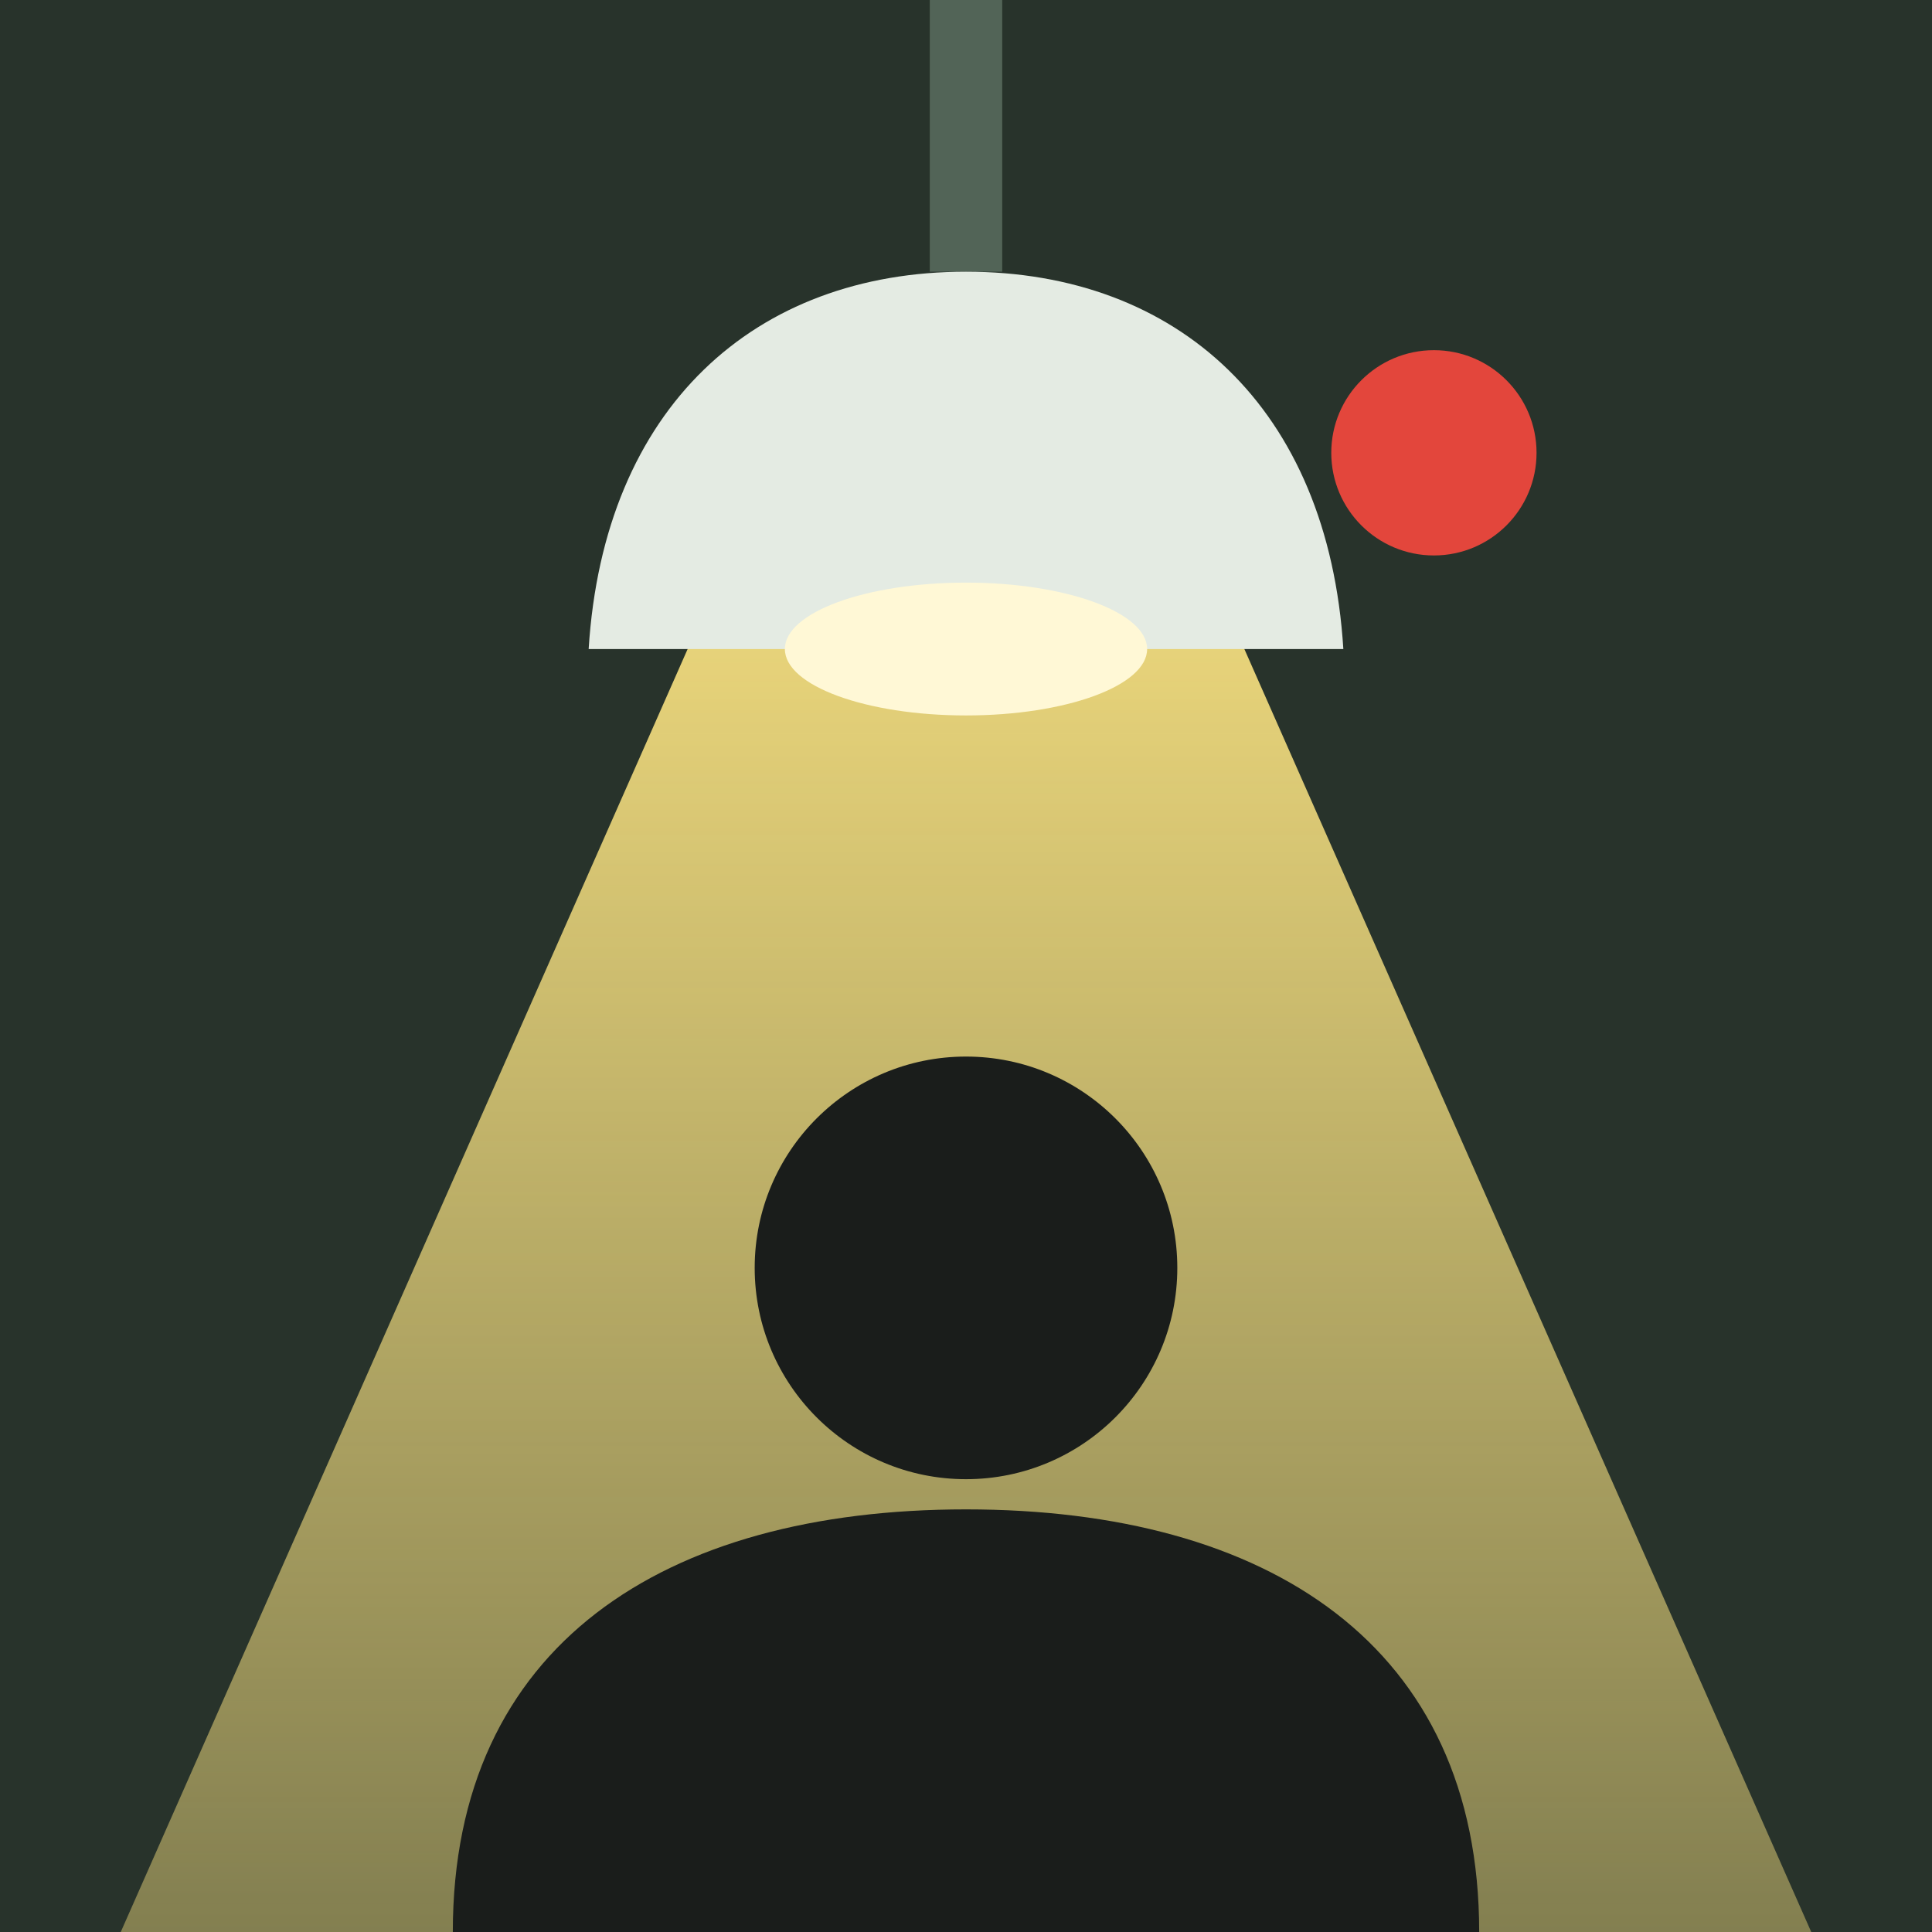
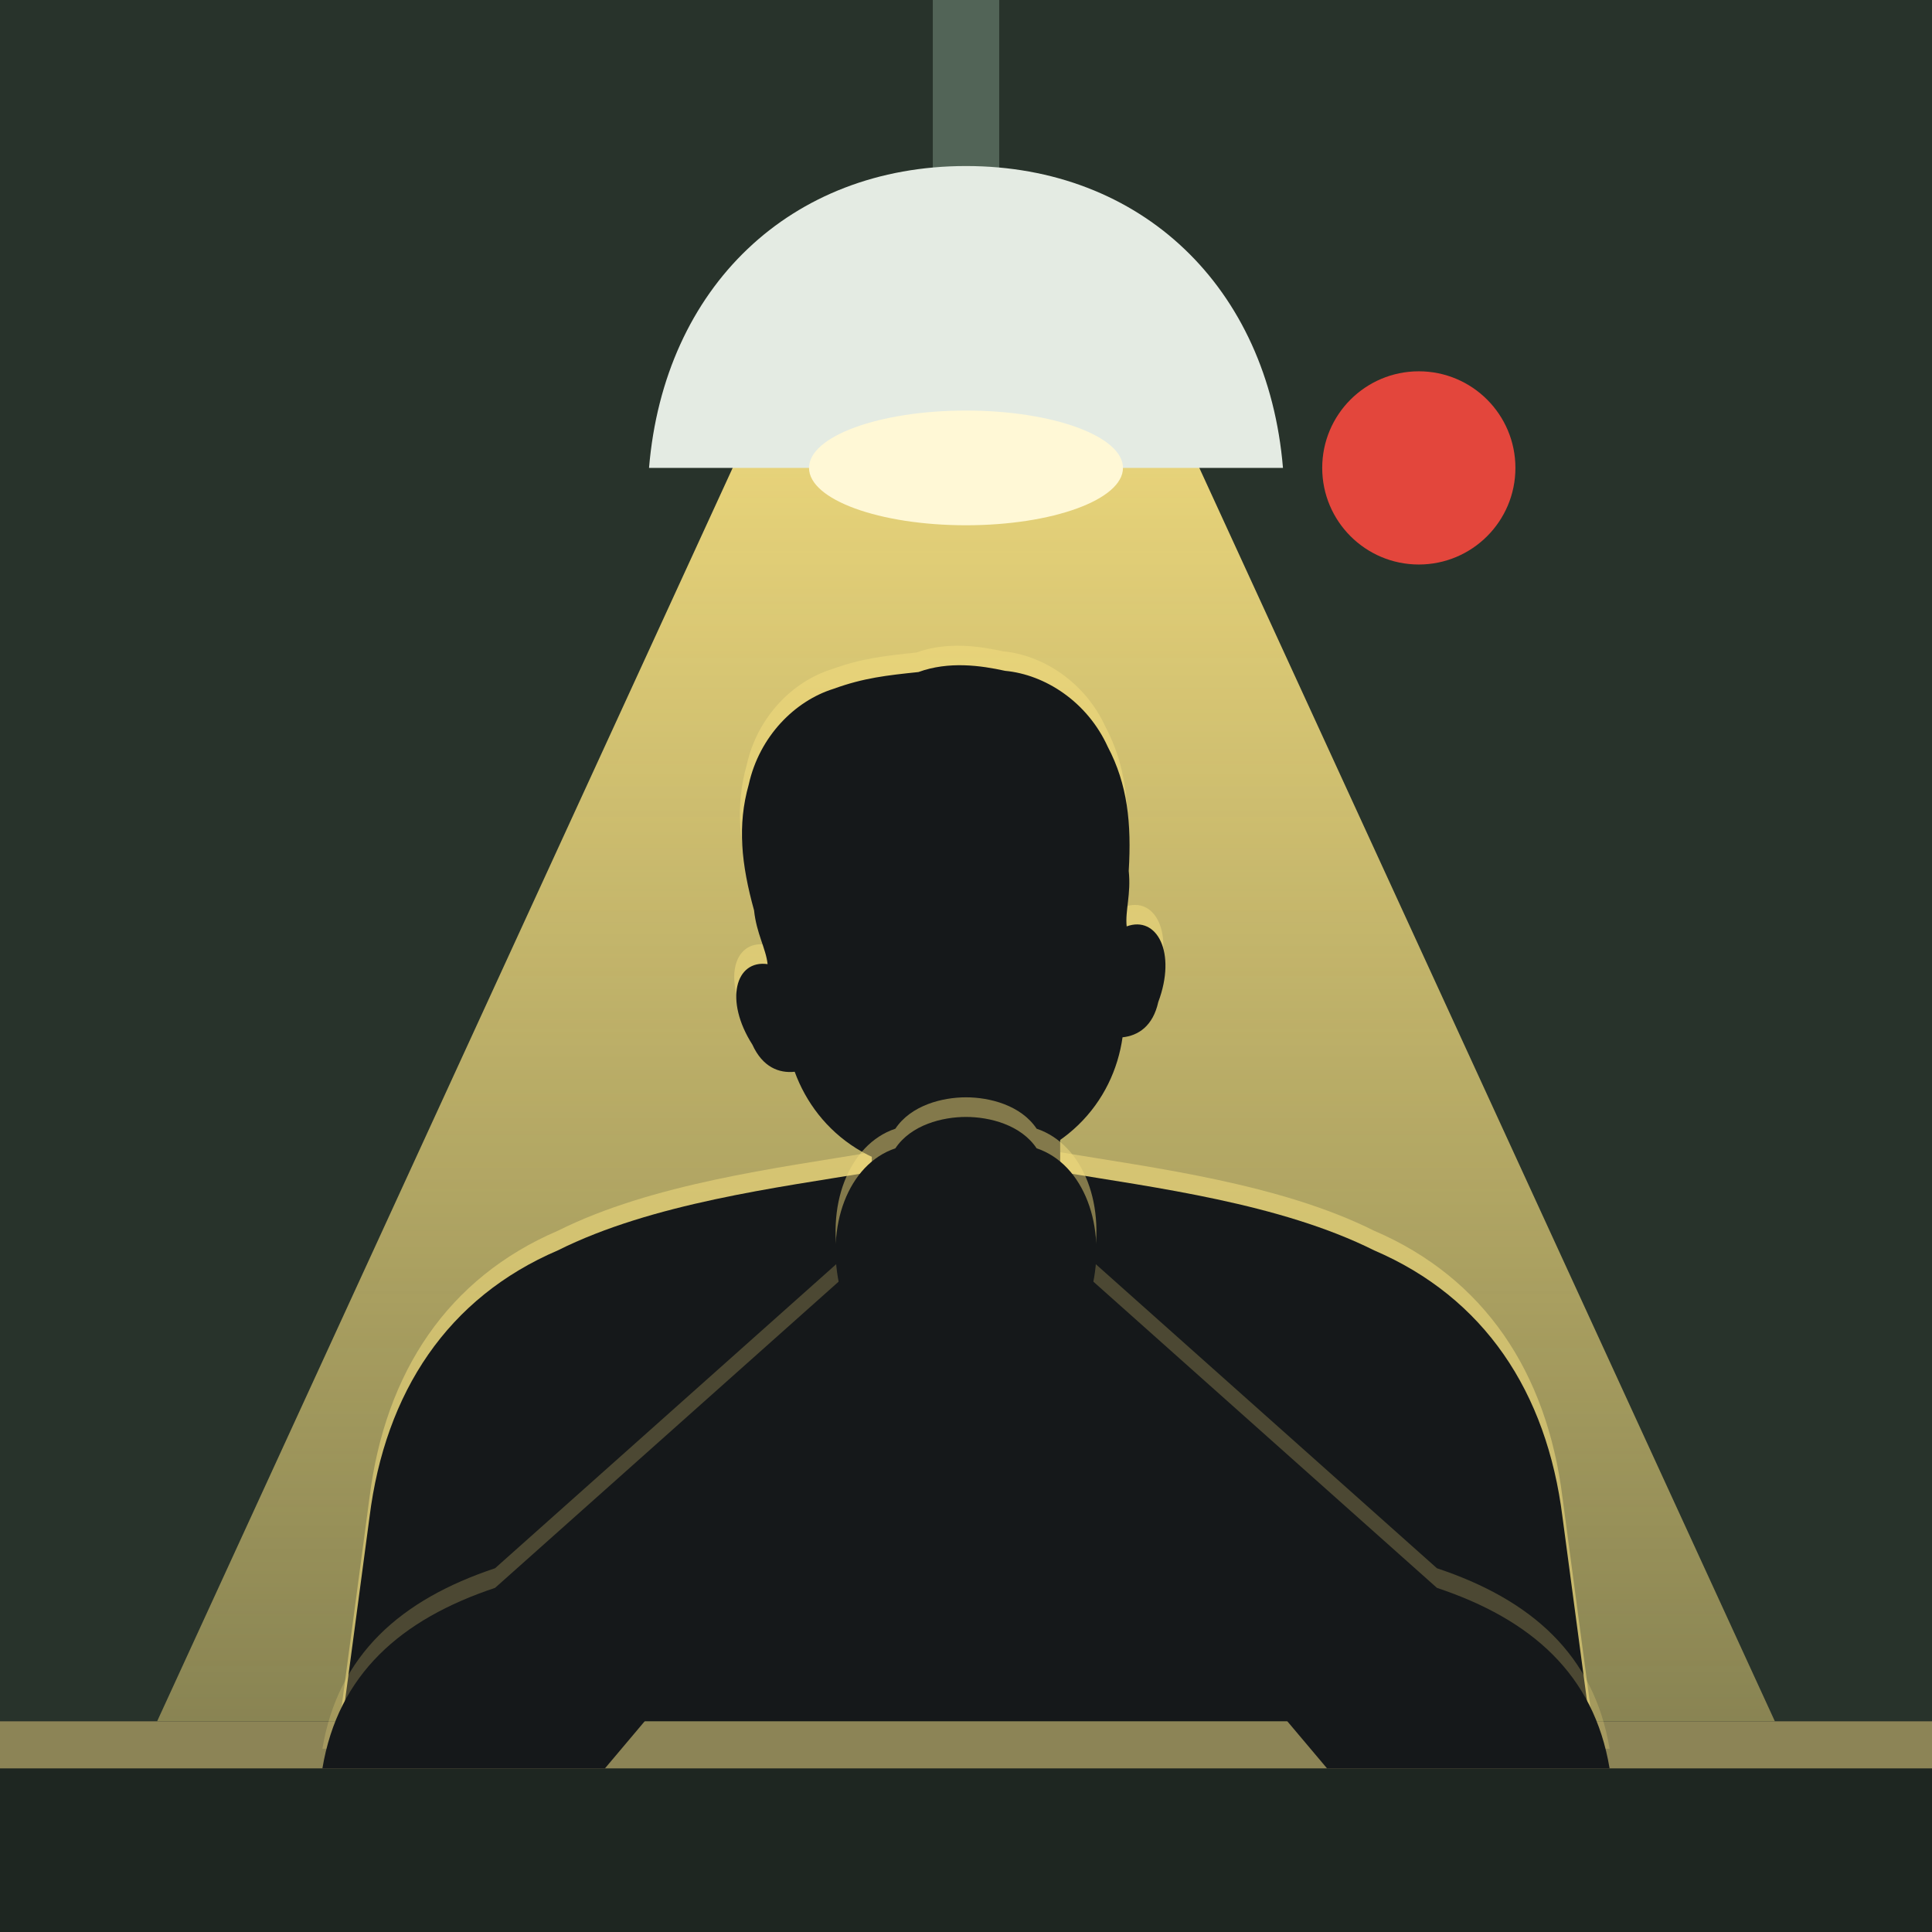
<svg xmlns="http://www.w3.org/2000/svg" viewBox="0 0 64 64">
  <defs>
    <linearGradient id="g" x1="0" y1="0" x2="0" y2="1">
      <stop offset="0" stop-color="#F2DC7E" stop-opacity=".95" />
-       <stop offset="1" stop-color="#F2DC7E" stop-opacity=".45" />
+       <stop offset="1" stop-color="#F2DC7E" stop-opacity=".4" />
    </linearGradient>
  </defs>
  <g>
    <rect width="64" height="64" fill="#28332B" />
-     <path d="M23 21h18l19 43H4Z" fill="url(#g)" />
-     <path d="M32 0v9" stroke="#526457" stroke-width="2.4" />
-     <path d="M19.5 21.5C20 13.5 25 9 32 9s12 4.5 12.5 12.5Z" fill="#E4EBE3" />
-     <ellipse cx="32" cy="21.5" rx="6" ry="2.2" fill="#FFF8D6" />
-     <circle cx="32" cy="42" r="7" fill="#1A1D1B" />
-     <path d="M15 64c0-9.5 7-14 17-14s17 4.5 17 14Z" fill="#1A1D1B" />
-     <circle cx="47.5" cy="15" r="3.4" fill="#E3463C" />
+     <path d="M24.5 15h15L62 64H2Z" fill="url(#g)" />
+     <path d="M32 0v6" stroke="#526457" stroke-width="2.2" />
+     <path d="M21.5 15.5C22 9.5 26.2 5.5 32 5.5s10 4 10.5 10Z" fill="#E4EBE3" />
+     <ellipse cx="32" cy="15.5" rx="5.2" ry="1.9" fill="#FFF8D6" />
+     <g transform="translate(6 12.3) scale(.26)">
+       <g>
+         <path d="M88 92L88 102C76 104 60 106 48 112C34 118 26 130 24 146L20 176L180 176L176 146C174 130 166 118 152 112C140 106 124 104 112 102L112 92Z" fill="#F2DC7E" opacity="0.55" transform="translate(0 -2.5)" />
+         <path d="M88 92L88 102C76 104 60 106 48 112C34 118 26 130 24 146L20 176L180 176L176 146C174 130 166 118 152 112C140 106 124 104 112 102L112 92Z" fill="#15181A" />
+       </g>
+       <g transform="rotate(-6 100 96)">
+         <path d="M100 38C104 37 108 38 111 39C116 40 121 44 123 50C125 55 125 60 124 66C124 69 123 71 123 73C127 72 129 77 126 83C125 86 123 87 121 87C119 95 112 102 100 102C88 102 81 95 79 87C77 87 75 86 74 83C71 77 73 72 77 73C77 71 76 69 76 66C75 60 75 55 77 50C79 44 84 40 89 39C93 38 96 38 100 38Z" fill="#F2DC7E" opacity="0.55" transform="translate(0 -2.5)" />
+         <path d="M100 38C104 37 108 38 111 39C116 40 121 44 123 50C125 55 125 60 124 66C124 69 123 71 123 73C127 72 129 77 126 83C125 86 123 87 121 87C119 95 112 102 100 102C88 102 81 95 79 87C77 87 75 86 74 83C71 77 73 72 77 73C77 71 76 69 76 66C75 60 75 55 77 50C79 44 84 40 89 39C93 38 96 38 100 38Z" fill="#15181A" />
+       </g>
+       <path d="M-40 172H240V200H-40Z" fill="#1E2621" />
+       <path d="M-40 172H240V178H-40Z" fill="#8C8456" />
+       <g>
+         <path d="M18 178C20 166 28 159 40 155L86 114L97 127L54 178ZM182 178C180 166 172 159 160 155L114 114L103 127L146 178Z" fill="#F2DC7E" opacity="0.248" transform="translate(0 -2.5)" />
+         <path d="M18 178C20 166 28 159 40 155L86 114L97 127L54 178ZM182 178C180 166 172 159 160 155L114 114L103 127L146 178Z" fill="#15181A" />
+       </g>
+       <g>
+         <path d="M84 117C82 109 85 101 91 99C93 96 97 95 100 95C103 95 107 96 109 99C115 101 118 109 116 117C114 127 107 132 100 132C93 132 86 127 84 117Z" fill="#F2DC7E" opacity="0.495" transform="translate(0 -2.5)" />
+         <path d="M84 117C82 109 85 101 91 99C93 96 97 95 100 95C103 95 107 96 109 99C115 101 118 109 116 117C114 127 107 132 100 132C93 132 86 127 84 117Z" fill="#15181A" />
+       </g>
+     </g>
+     <circle cx="47" cy="15.5" r="3.2" fill="#E3463C" />
  </g>
</svg>
